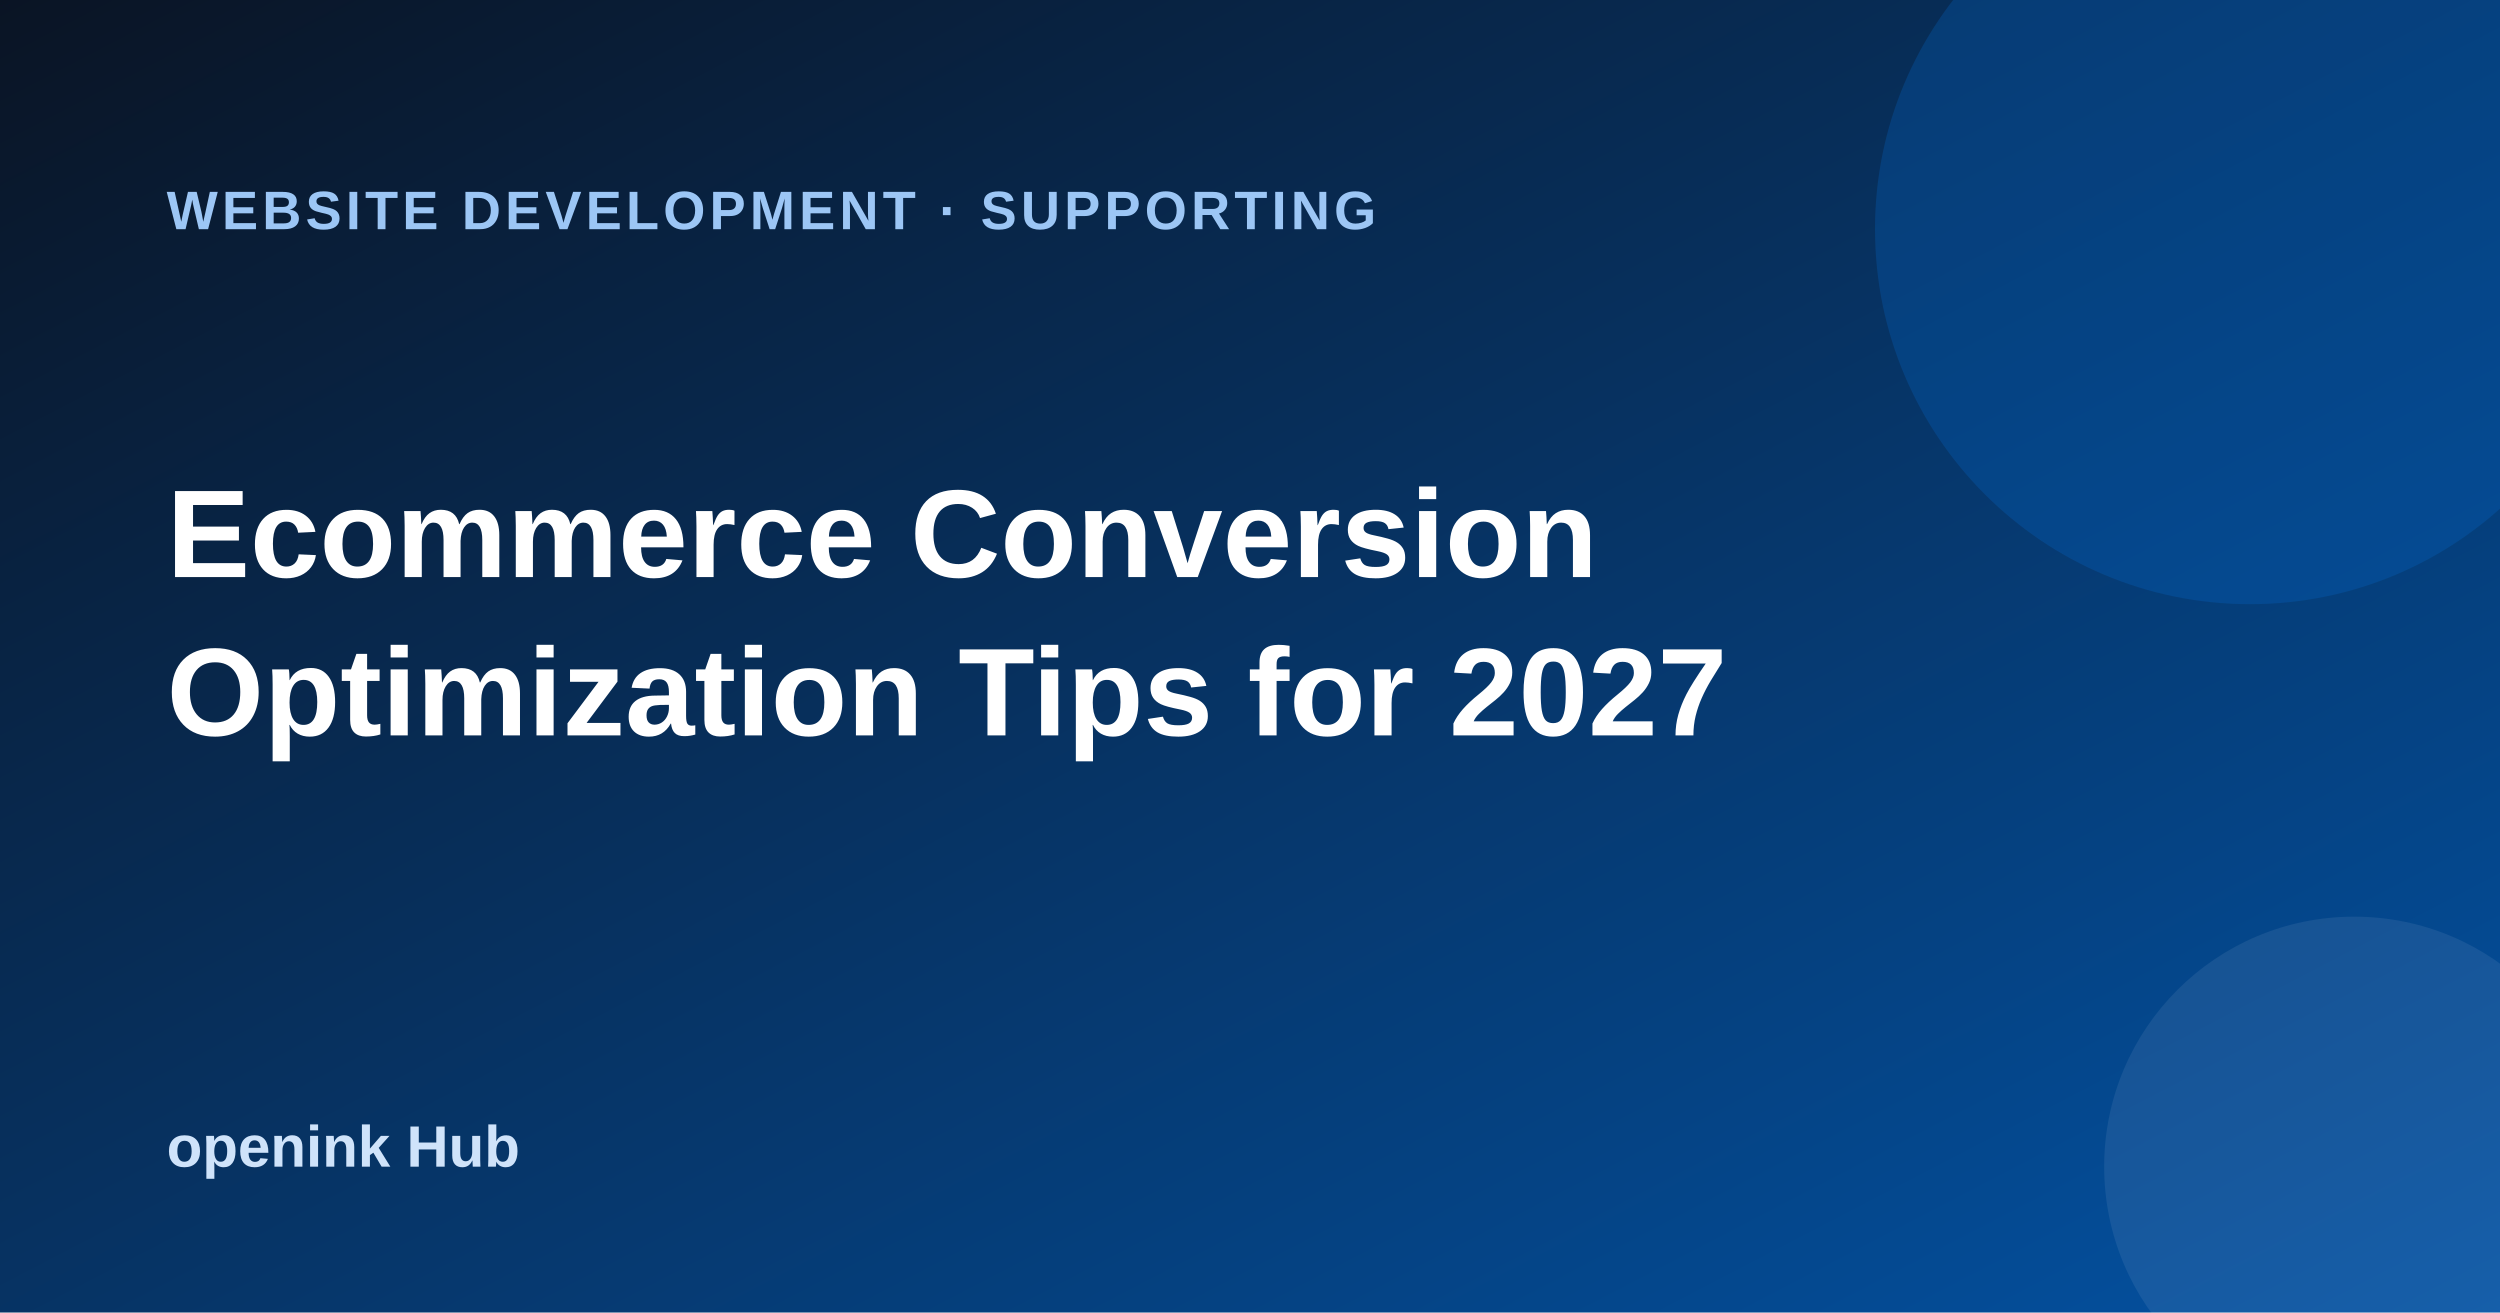
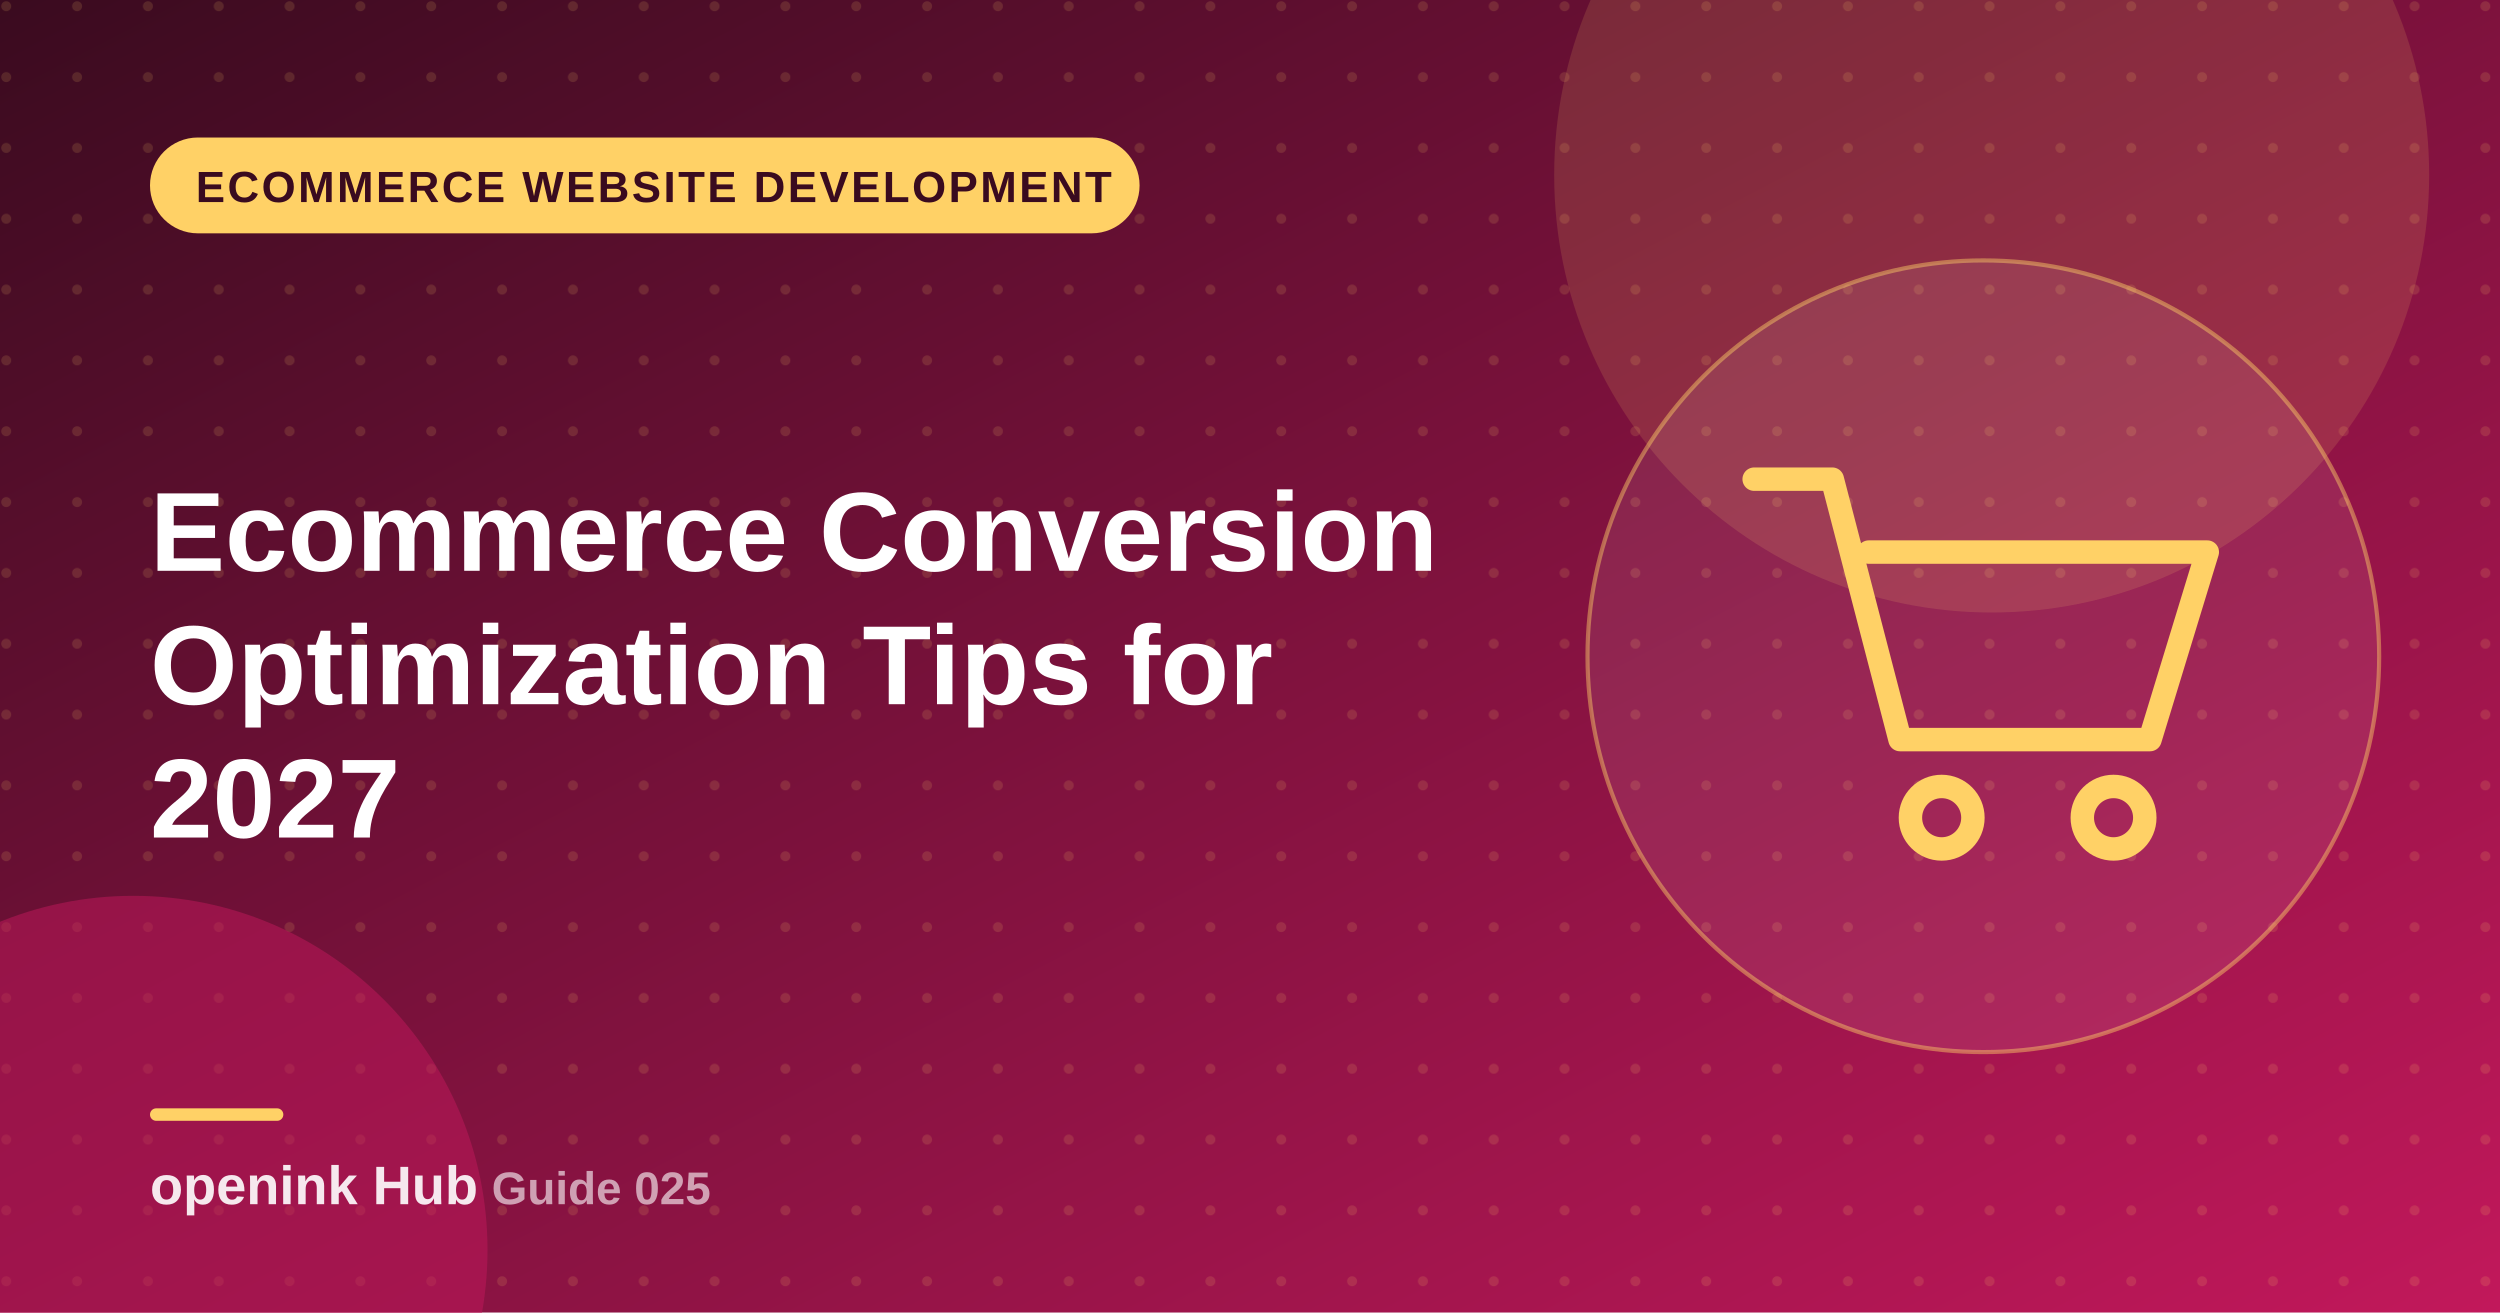
<svg xmlns="http://www.w3.org/2000/svg" width="1200" height="630" viewBox="0 0 1200 630" role="img" aria-label="Ecommerce Conversion Optimization Tips for 2027">
  <defs>
    <linearGradient id="g" x1="0" y1="0" x2="1" y2="1">
-       <stop offset="0" stop-color="#0a1424" />
-       <stop offset="1" stop-color="#0352a3" />
+       <stop offset="0" stop-color="#3a0b1f" />
+       <stop offset="1" stop-color="#c2185b" />
    </linearGradient>
+     <pattern id="p" width="34" height="34" patternUnits="userSpaceOnUse">
+       <circle cx="3" cy="3" r="2.4" fill="#ffd166" />
+     </pattern>
+     <style>.ic{fill:none;stroke:#ffd166;stroke-width:9;stroke-linecap:round;stroke-linejoin:round}.ic .f{fill:#ffd166;stroke:none}</style>
  </defs>
  <rect width="1200" height="630" fill="url(#g)" />
-   <circle cx="1080" cy="110" r="180" fill="#046bd2" opacity=".25" />
-   <circle cx="1130" cy="560" r="120" fill="#eef5fd" opacity=".08" />
-   <text x="80" y="110" fill="#9cc6f5" font-family="Segoe UI,Arial,sans-serif" font-size="26" font-weight="600" letter-spacing="2">WEBSITE DEVELOPMENT · SUPPORTING</text>
-   <text x="80" y="277" fill="#fff" font-family="Segoe UI,Arial,sans-serif" font-size="60" font-weight="700">Ecommerce Conversion</text>
-   <text x="80" y="353" fill="#fff" font-family="Segoe UI,Arial,sans-serif" font-size="60" font-weight="700">Optimization Tips for 2027</text>
-   <text x="80" y="560" fill="#cfe3fa" font-family="Segoe UI,Arial,sans-serif" font-size="28" font-weight="600">openink Hub</text>
+   <rect width="1200" height="630" fill="url(#p)" opacity=".14" />
+   <circle cx="956" cy="84" r="210" fill="#ffd166" opacity=".14" />
+   <circle cx="64" cy="600" r="170" fill="#c2185b" opacity=".5" />
+   <circle cx="952" cy="315" r="190" fill="#fff" fill-opacity=".08" stroke="#ffd166" stroke-opacity=".45" stroke-width="2" />
+   <g class="ic" transform="translate(827 190) scale(1.25)">
+     <path d="M12 32h30l26 100h96l22-72H56" />
+     <circle cx="84" cy="162" r="12" />
+     <circle cx="150" cy="162" r="12" />
+   </g>
+   <rect x="72" y="66" width="475" height="46" rx="23" fill="#ffd166" />
+   <text x="94" y="97" fill="#3a0b1f" font-family="Segoe UI,Arial,sans-serif" font-size="21" font-weight="700" letter-spacing="1.2">ECOMMERCE WEBSITE DEVELOPMENT</text>
+   <text x="72" y="274" fill="#fff" font-family="Segoe UI,Arial,sans-serif" font-size="54" font-weight="800">Ecommerce Conversion</text>
+   <text x="72" y="338" fill="#fff" font-family="Segoe UI,Arial,sans-serif" font-size="54" font-weight="800">Optimization Tips for</text>
+   <text x="72" y="402" fill="#fff" font-family="Segoe UI,Arial,sans-serif" font-size="54" font-weight="800">2027</text>
+   <rect x="72" y="532" width="64" height="6" rx="3" fill="#ffd166" />
+   <text x="72" y="578" fill="#fff" fill-opacity=".9" font-family="Segoe UI,Arial,sans-serif" font-size="26" font-weight="700">openink Hub</text>
+   <text x="236" y="578" fill="#fff" fill-opacity=".6" font-family="Segoe UI,Arial,sans-serif" font-size="22" font-weight="600">Guide 025</text>
</svg>
